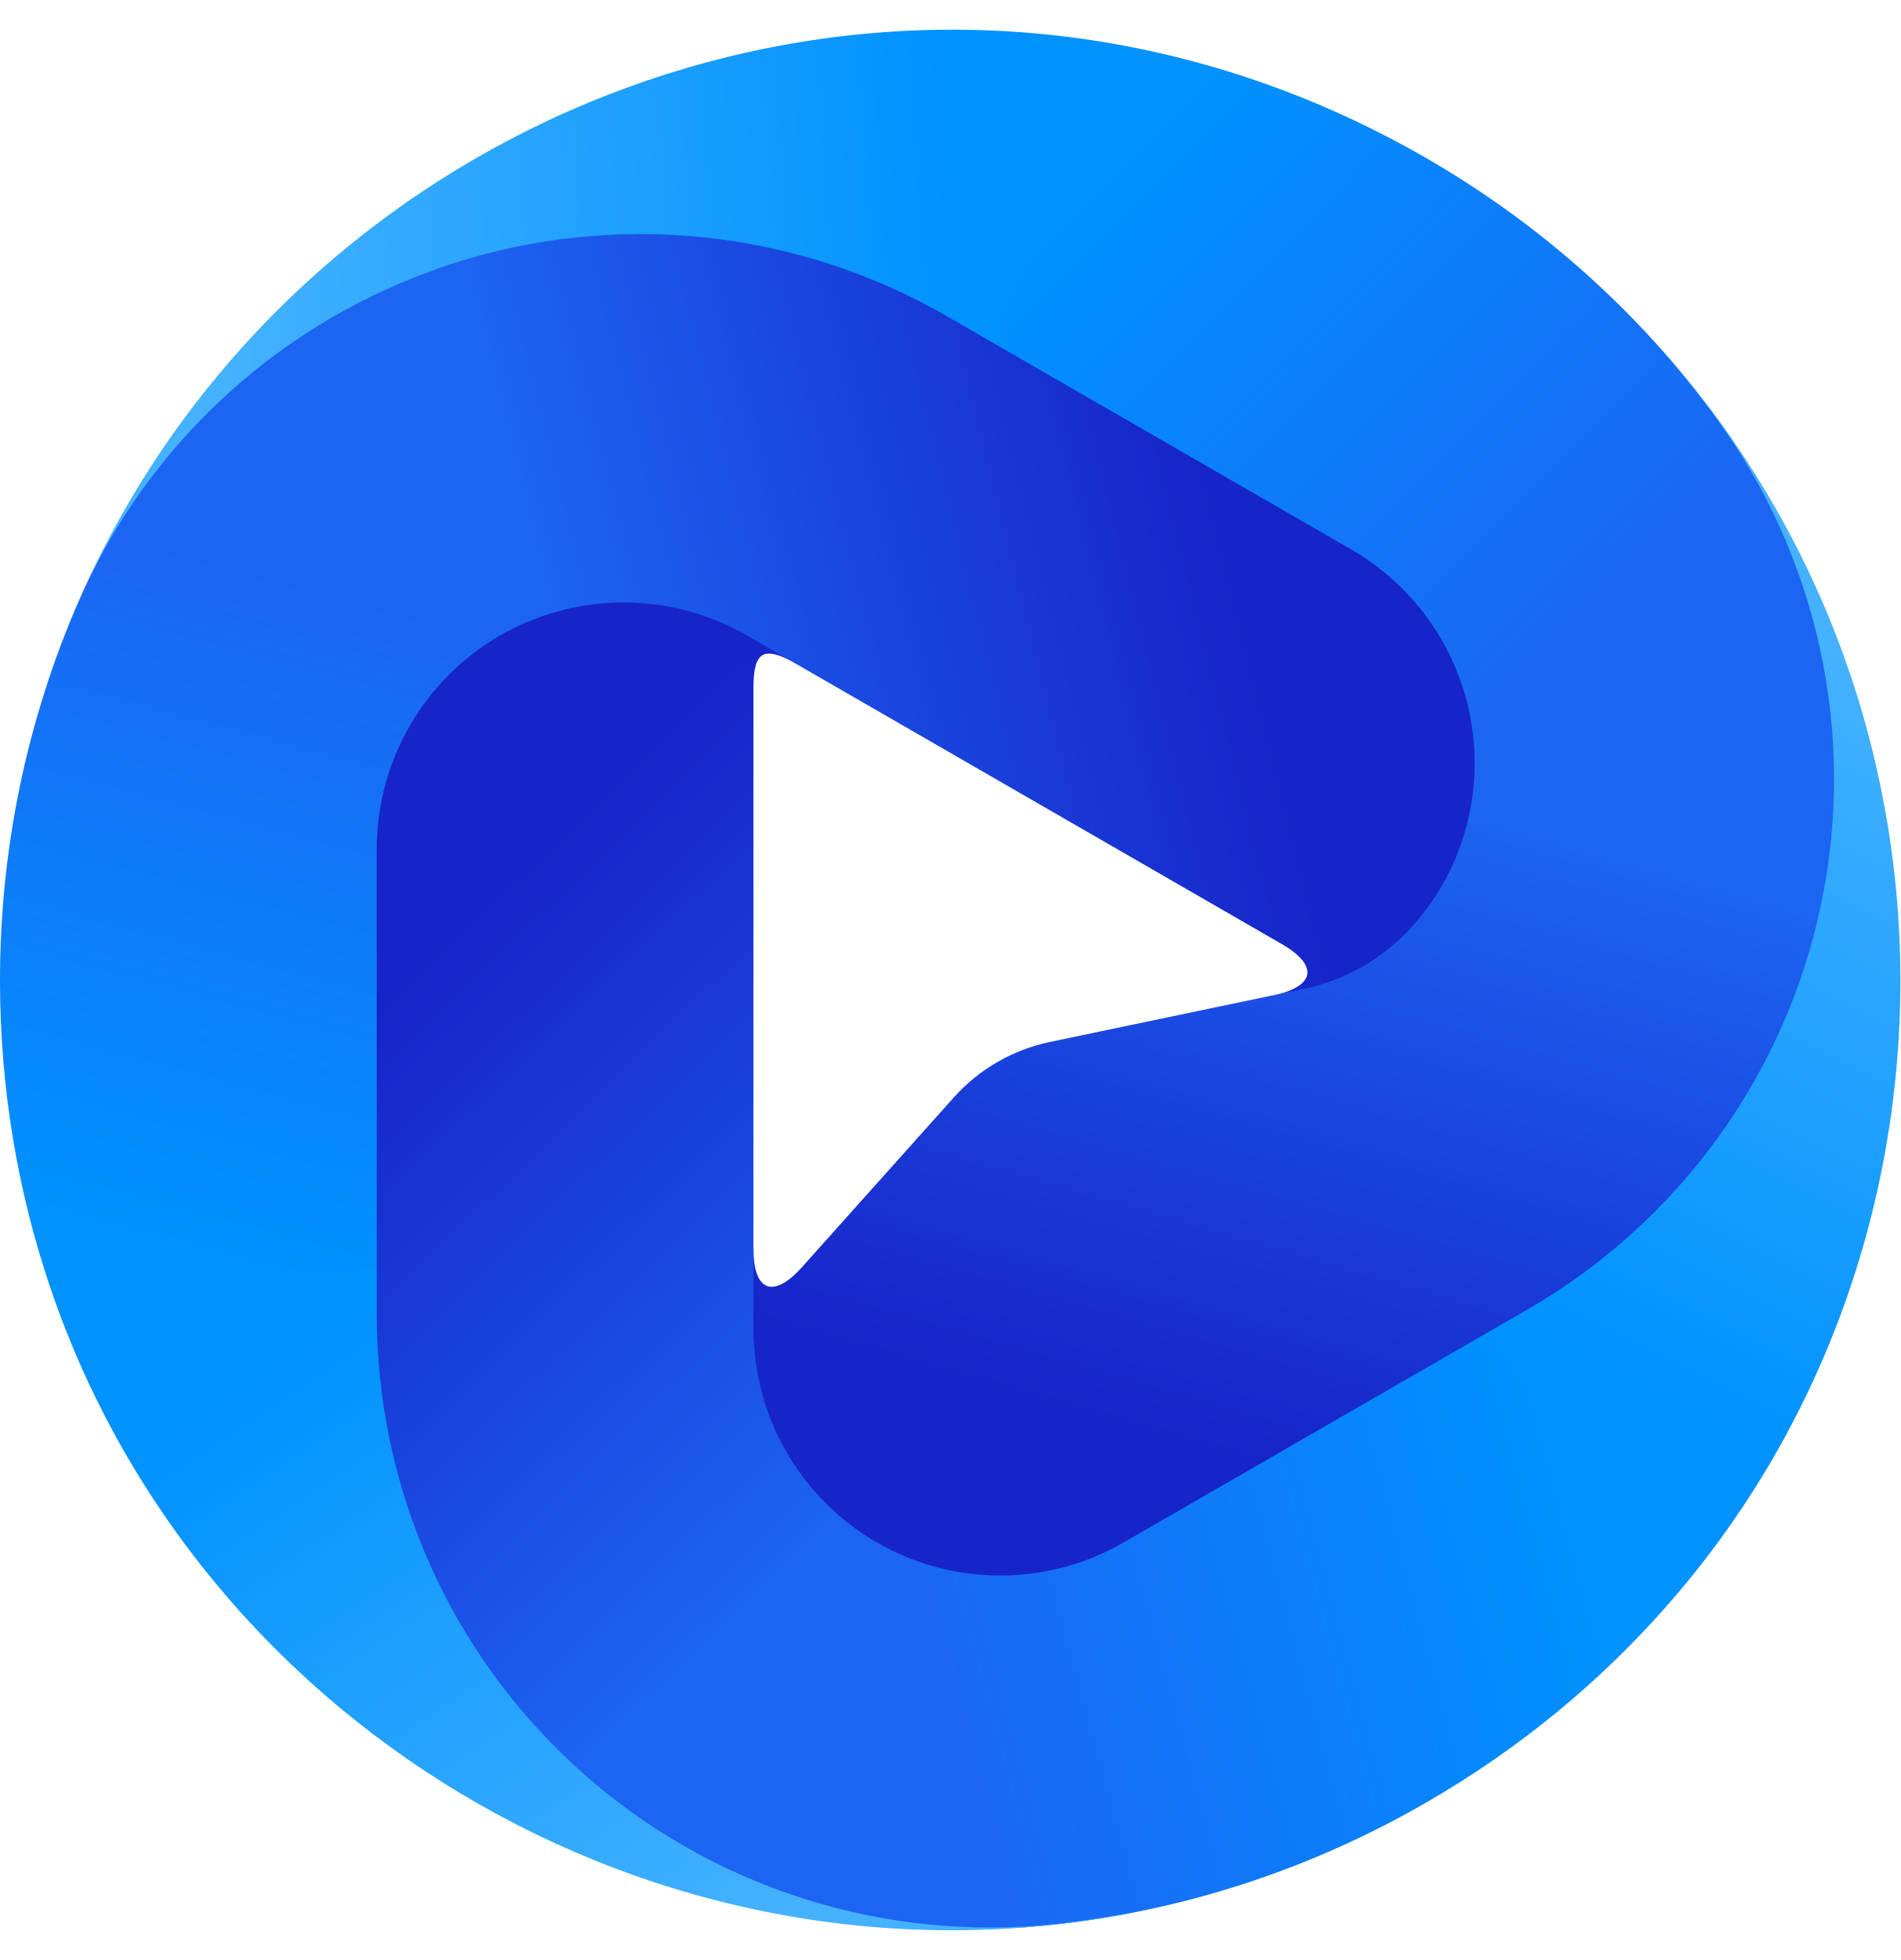
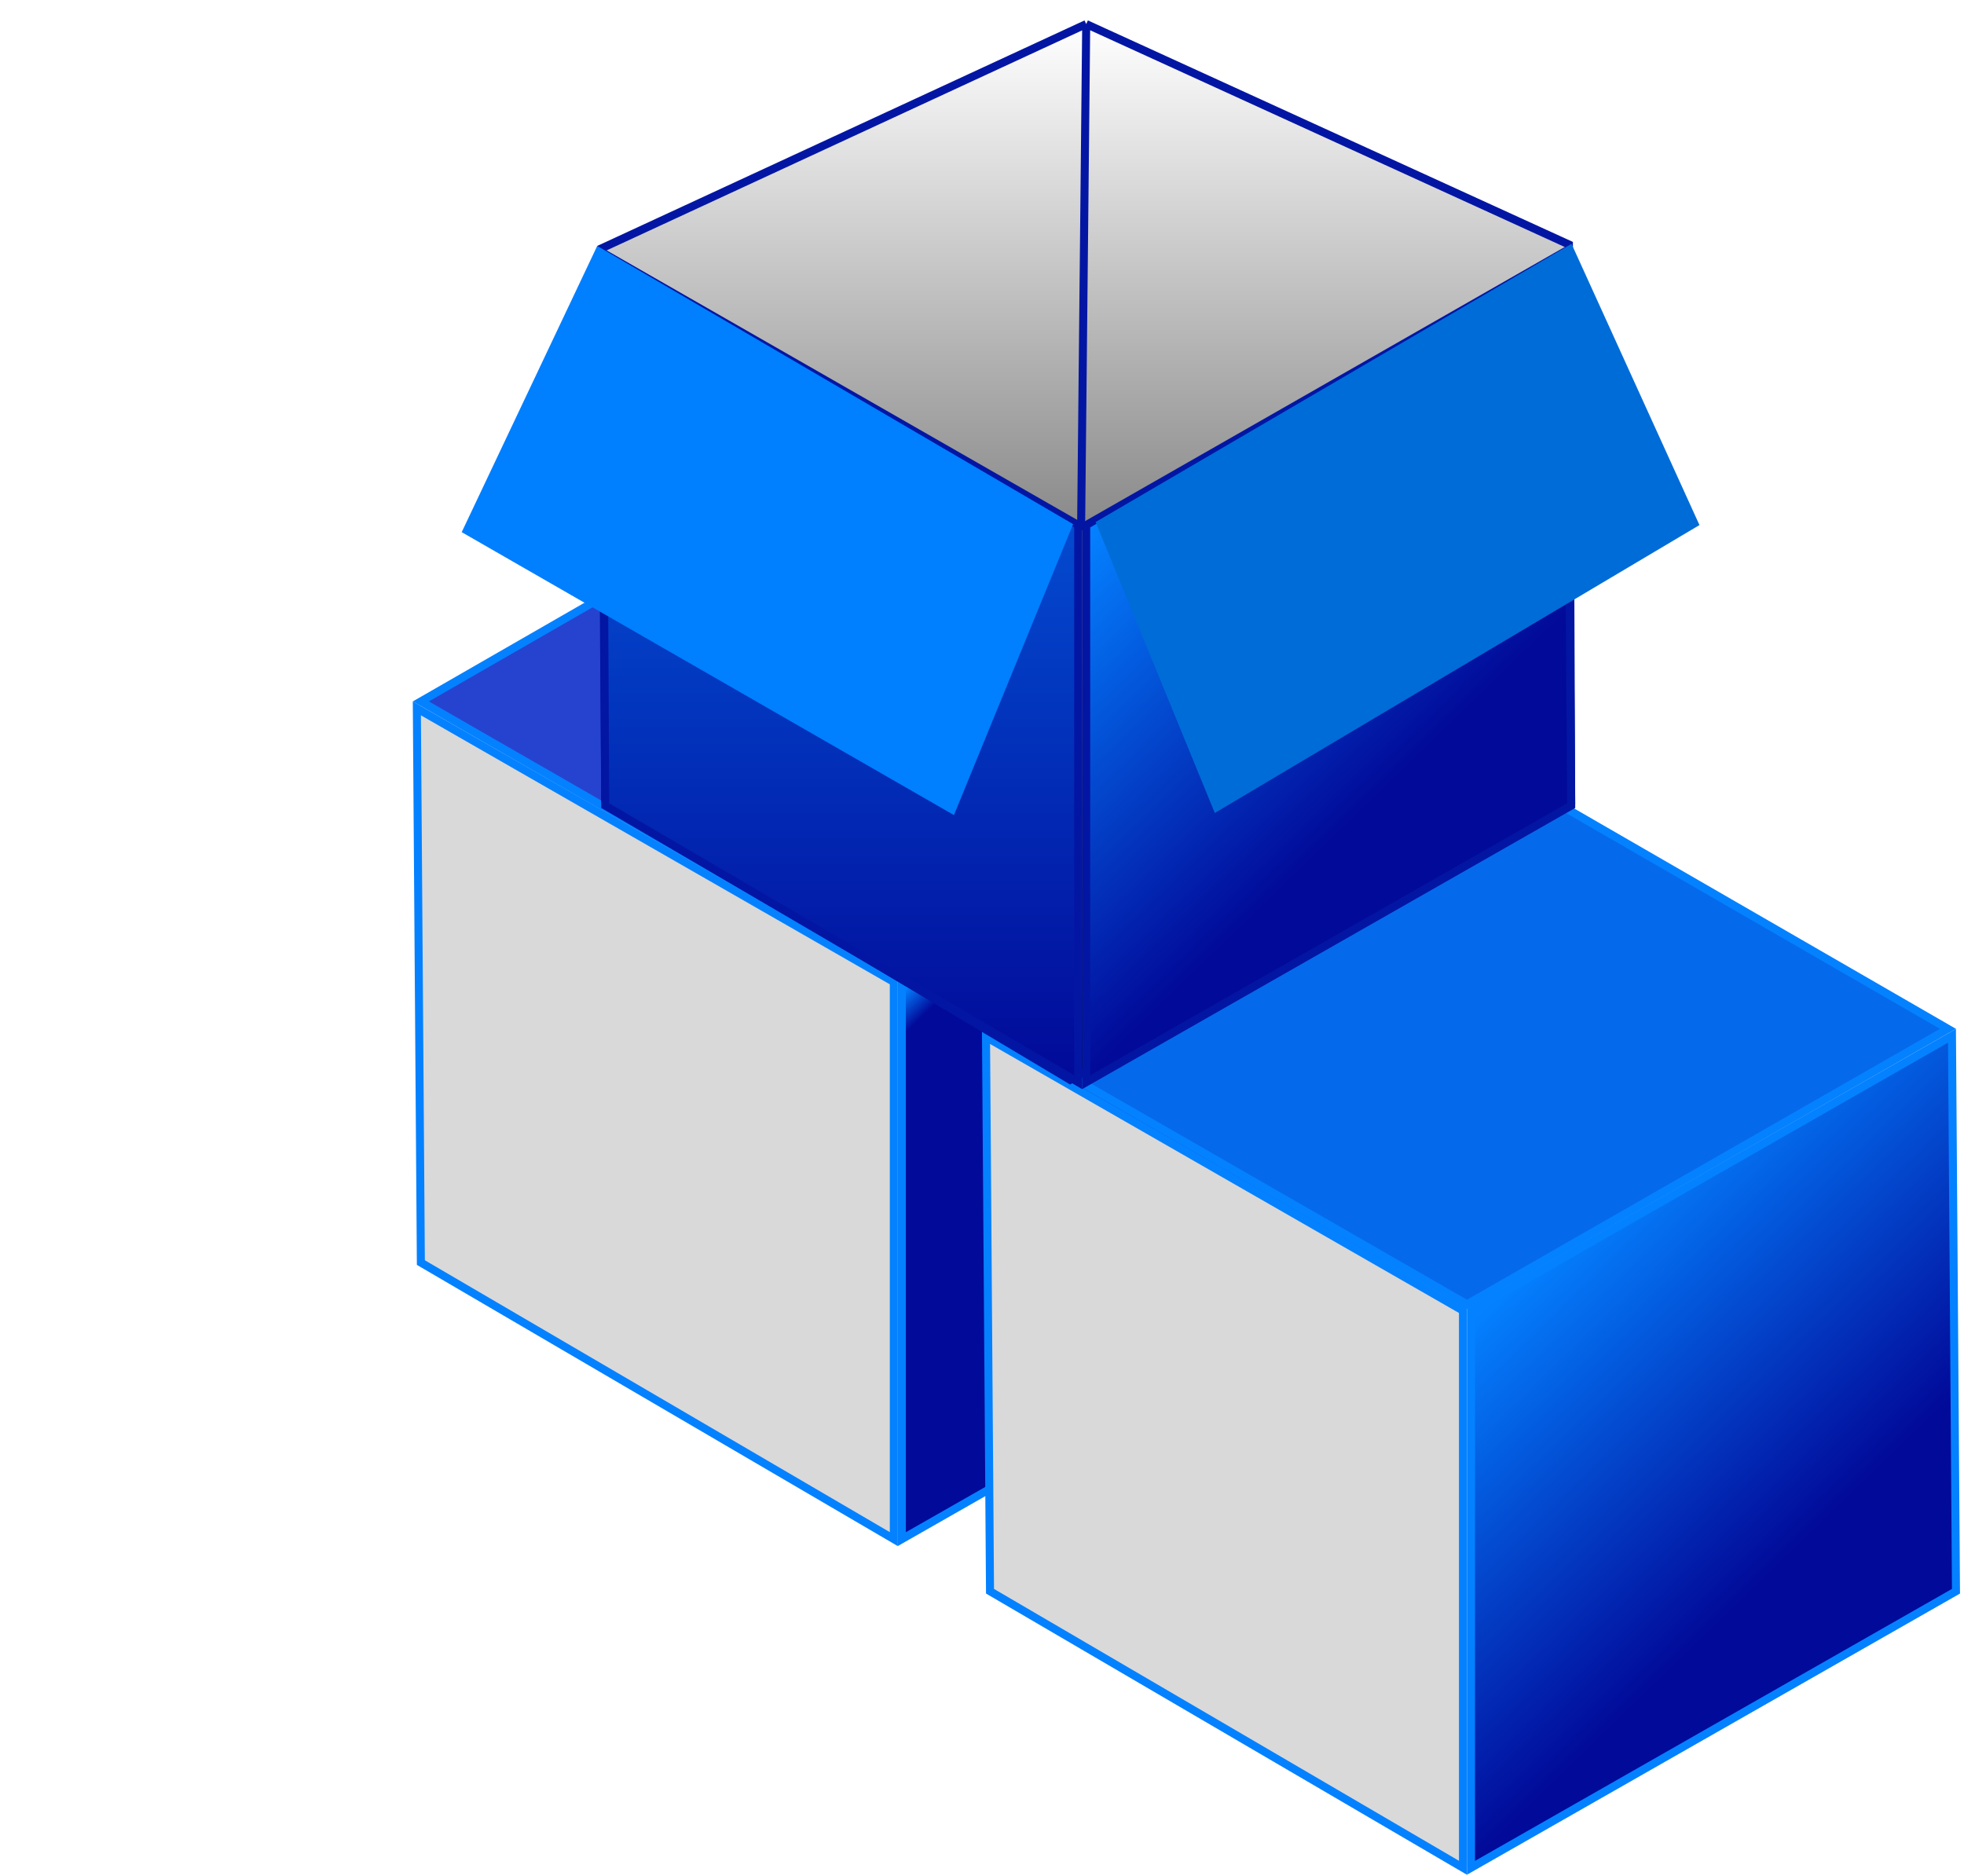
- <svg xmlns="http://www.w3.org/2000/svg" width="32" height="33" viewBox="0 0 32 33" fill="none">
-   <path d="M24.519 13.443C24.445 13.953 24.109 14.647 23.723 15.25C23.235 16.011 22.462 16.543 21.577 16.728L17.68 17.543C17.053 17.674 16.485 18.002 16.059 18.479L13.503 21.336C13.023 21.872 12.687 21.744 12.687 21.024C12.681 21.051 11.419 24.307 14.765 26.237C16.05 26.979 17.901 26.712 19.186 25.971L25.998 22.042C28.546 20.572 30.345 18.086 30.942 15.209C30.966 15.095 30.984 14.981 31.004 14.867L24.519 13.443Z" fill="url(#paint0_linear_2484_3243)" />
-   <path d="M22.753 9.518C24.038 10.259 24.564 11.363 24.564 12.846C24.564 13.048 24.548 13.247 24.519 13.443L27.264 14.621L31.004 14.866C31.483 12.095 30.544 9.242 28.862 6.974C27.596 5.268 25.967 3.787 24.008 2.657C22.417 1.74 20.764 1.135 19.102 0.803L17.236 3.22L16.646 5.996L22.753 9.518Z" fill="url(#paint1_linear_2484_3243)" />
-   <path d="M0.784 11.552C0.783 11.554 0.785 11.555 0.786 11.552C0.93 11.12 1.11 10.639 1.336 10.124C2.513 7.434 4.783 5.641 7.575 4.726C10.367 3.812 13.415 4.132 15.96 5.6L16.646 5.996L19.102 0.803C11.291 -0.757 3.307 3.833 0.794 11.522C0.792 11.525 0.788 11.538 0.784 11.552Z" fill="url(#paint2_linear_2484_3243)" />
-   <path d="M18.92 25.97C17.634 26.712 16.05 26.712 14.765 25.97C14.59 25.87 14.426 25.757 14.27 25.634L12.009 27.189L10.06 30.338C12.223 32.138 15.032 32.716 17.839 32.395C19.951 32.152 22.049 31.483 24.008 30.353C25.599 29.436 26.95 28.308 28.068 27.036L26.906 24.213L25.026 22.448L18.92 25.97Z" fill="url(#paint3_linear_2484_3243)" />
-   <path d="M14.27 25.634C13.28 24.854 12.687 23.657 12.687 22.375V22.248V11.572C12.687 10.969 12.865 10.866 13.388 11.168C12.582 10.703 10.72 9.107 8.421 10.433C7.136 11.175 6.077 12.812 6.077 14.295V22.153C6.077 25.092 7.599 28.157 9.794 30.113C9.881 30.191 9.971 30.264 10.06 30.338L14.27 25.634Z" fill="url(#paint4_linear_2484_3243)" />
-   <path d="M27.91 5.812C27.909 5.811 27.907 5.812 27.909 5.814C28.211 6.154 28.539 6.551 28.872 7.004C30.615 9.368 31.266 12.361 30.663 15.234C30.059 18.107 28.257 20.585 25.713 22.052L25.026 22.448L28.068 27.036C33.327 21.058 33.34 11.855 27.932 5.836C27.929 5.833 27.92 5.823 27.91 5.812Z" fill="url(#paint5_linear_2484_3243)" />
-   <path d="M6.344 14.294C6.344 12.811 7.136 11.441 8.421 10.699C8.596 10.599 8.776 10.513 8.96 10.44L8.743 7.706L7.219 4.579C4.577 5.55 2.44 7.558 1.315 10.147C0.469 12.096 9.792e-06 14.246 0 16.505C0 18.341 0.303 20.073 0.846 21.677L3.874 22.083L6.344 21.339V14.294V14.294Z" fill="url(#paint6_linear_2484_3243)" />
-   <path d="M8.96 10.44C10.132 9.973 11.465 10.058 12.576 10.699L12.687 10.763L21.582 15.894C22.206 16.254 22.15 16.608 21.445 16.756L21.958 16.648C22.633 16.507 23.25 16.162 23.722 15.659C24.533 14.795 24.831 13.752 24.831 12.846C24.83 11.363 24.038 9.993 22.753 9.251L15.941 5.322C13.393 3.853 10.339 3.539 7.546 4.461C7.436 4.497 7.327 4.539 7.219 4.579L8.96 10.44Z" fill="url(#paint7_linear_2484_3243)" />
-   <path d="M19.322 32.152C19.325 32.152 19.324 32.15 19.322 32.15C18.875 32.242 18.367 32.326 17.808 32.389C14.888 32.715 11.968 31.781 9.779 29.823C7.59 27.864 6.344 25.066 6.344 22.131L6.344 21.339L0.846 21.677C3.399 29.216 11.369 33.828 19.291 32.159C19.295 32.158 19.308 32.155 19.322 32.152Z" fill="url(#paint8_linear_2484_3243)" />
+ <svg xmlns="http://www.w3.org/2000/svg" width="245" height="234" viewBox="0 0 245 234" fill="none">
+   <path d="M52.5 87.5L112.5 53L172 87.345L112 121.711L52.5 87.5Z" fill="#2643CF" stroke="#0481FF" />
+   <path d="M52.5 157.5L111.5 192V122.5L52 88.366L52.5 157.5Z" fill="#D9D9D9" stroke="#0481FF" />
+   <path d="M112.5 192V122.5L172.5 88.211L173 157.5L112.5 192Z" fill="url(#paint0_linear_2_5)" stroke="#0481FF" />
+   <path d="M123.5 128.5L183.5 94L243 128.345L183 162.711L123.5 128.5Z" fill="#046AEB" stroke="#0481FF" />
+   <path d="M123.5 198.5L182.5 233V163.5L123 129.366L123.5 198.5Z" fill="#D9D9D9" stroke="#0481FF" />
+   <path d="M183.5 233V163.5L243.5 129.211L244 198.5L183.5 233Z" fill="url(#paint1_linear_2_5)" stroke="#0481FF" />
+   <path d="M133.5 134.711L75.5 100.098L75 31L135.5 3L195.711 30.5L196 100.345L133.5 134.711Z" fill="url(#paint2_linear_2_5)" />
+   <path d="M134.866 65.5L75.5 100.098M134.866 65.5L196 100.345M134.866 65.5L135.5 3M75.5 100.098L133.5 134.711L196 100.345M75.5 100.098L75 31L135.5 3M196 100.345L195.711 30.5L135.5 3" stroke="#0316A3" />
+   <path d="M75.5 100.5L134.5 135V65.5L75.134 31.5L75.5 100.5Z" fill="url(#paint3_linear_2_5)" stroke="#0316A3" />
+   <path d="M135.5 135V65.5L195.5 31.211L196 100.5L135.5 135Z" fill="url(#paint4_linear_2_5)" stroke="#0316A3" />
+   <path d="M119 101.68L57.596 66.384L74.5 30.68L133.864 65.384L119 101.68Z" fill="#007FFF" />
+   <path d="M151.539 101.416L212 65.5L196.039 30.416L136.675 65.12L151.539 101.416Z" fill="#006CD8" />
  <defs>
-     <linearGradient id="paint0_linear_2484_3243" x1="20.06" y1="24.27" x2="23.207" y2="13.307" gradientUnits="userSpaceOnUse">
-       <stop stop-color="#1724C9" />
-       <stop offset="1" stop-color="#1C64F2" />
+     <linearGradient id="paint0_linear_2_5" x1="119.5" y1="117" x2="183.5" y2="183" gradientUnits="userSpaceOnUse">
+       <stop stop-color="#0481FF" />
+       <stop offset="0.043" stop-color="#020A99" />
    </linearGradient>
-     <linearGradient id="paint1_linear_2484_3243" x1="27.309" y1="10.9" x2="19.03" y2="2.65" gradientUnits="userSpaceOnUse">
-       <stop stop-color="#1C64F2" />
-       <stop offset="1" stop-color="#0092FF" />
+     <linearGradient id="paint1_linear_2_5" x1="190.5" y1="158" x2="254.5" y2="224" gradientUnits="userSpaceOnUse">
+       <stop stop-color="#0481FF" />
+       <stop offset="0.529" stop-color="#020A99" />
    </linearGradient>
-     <linearGradient id="paint2_linear_2484_3243" x1="16.165" y1="5.521" x2="3.674" y2="6.31" gradientUnits="userSpaceOnUse">
-       <stop stop-color="#0092FF" />
-       <stop offset="1" stop-color="#45B2FF" />
+     <linearGradient id="paint2_linear_2_5" x1="135.5" y1="3" x2="135.5" y2="134.711" gradientUnits="userSpaceOnUse">
+       <stop stop-color="white" />
+       <stop offset="1" stop-color="#080808" />
    </linearGradient>
-     <linearGradient id="paint3_linear_2484_3243" x1="15.32" y1="29.163" x2="26.537" y2="26.136" gradientUnits="userSpaceOnUse">
-       <stop stop-color="#1C64F2" />
-       <stop offset="1" stop-color="#0092FF" />
+     <linearGradient id="paint3_linear_2_5" x1="104.817" y1="31.5" x2="104.817" y2="135" gradientUnits="userSpaceOnUse">
+       <stop stop-color="#036AEB" />
+       <stop offset="1" stop-color="#020998" />
    </linearGradient>
-     <linearGradient id="paint4_linear_2484_3243" x1="7.269" y1="16.183" x2="15.232" y2="24.435" gradientUnits="userSpaceOnUse">
-       <stop stop-color="#1724C9" />
-       <stop offset="1" stop-color="#1C64F2" />
-     </linearGradient>
-     <linearGradient id="paint5_linear_2484_3243" x1="25.451" y1="22.136" x2="31.007" y2="10.934" gradientUnits="userSpaceOnUse">
-       <stop stop-color="#0092FF" />
-       <stop offset="1" stop-color="#45B2FF" />
-     </linearGradient>
-     <linearGradient id="paint6_linear_2484_3243" x1="5.364" y1="9.631" x2="2.391" y2="20.806" gradientUnits="userSpaceOnUse">
-       <stop stop-color="#1C64F2" />
-       <stop offset="1" stop-color="#0092FF" />
-     </linearGradient>
-     <linearGradient id="paint7_linear_2484_3243" x1="20.543" y1="9.099" x2="9.678" y2="11.804" gradientUnits="userSpaceOnUse">
-       <stop stop-color="#1724C9" />
-       <stop offset="1" stop-color="#1C64F2" />
-     </linearGradient>
-     <linearGradient id="paint8_linear_2484_3243" x1="6.407" y1="21.857" x2="13.333" y2="32.275" gradientUnits="userSpaceOnUse">
-       <stop stop-color="#0092FF" />
-       <stop offset="1" stop-color="#45B2FF" />
+     <linearGradient id="paint4_linear_2_5" x1="142.5" y1="60" x2="206.5" y2="126" gradientUnits="userSpaceOnUse">
+       <stop stop-color="#0481FF" />
+       <stop offset="0.529" stop-color="#020A99" />
    </linearGradient>
  </defs>
</svg>
